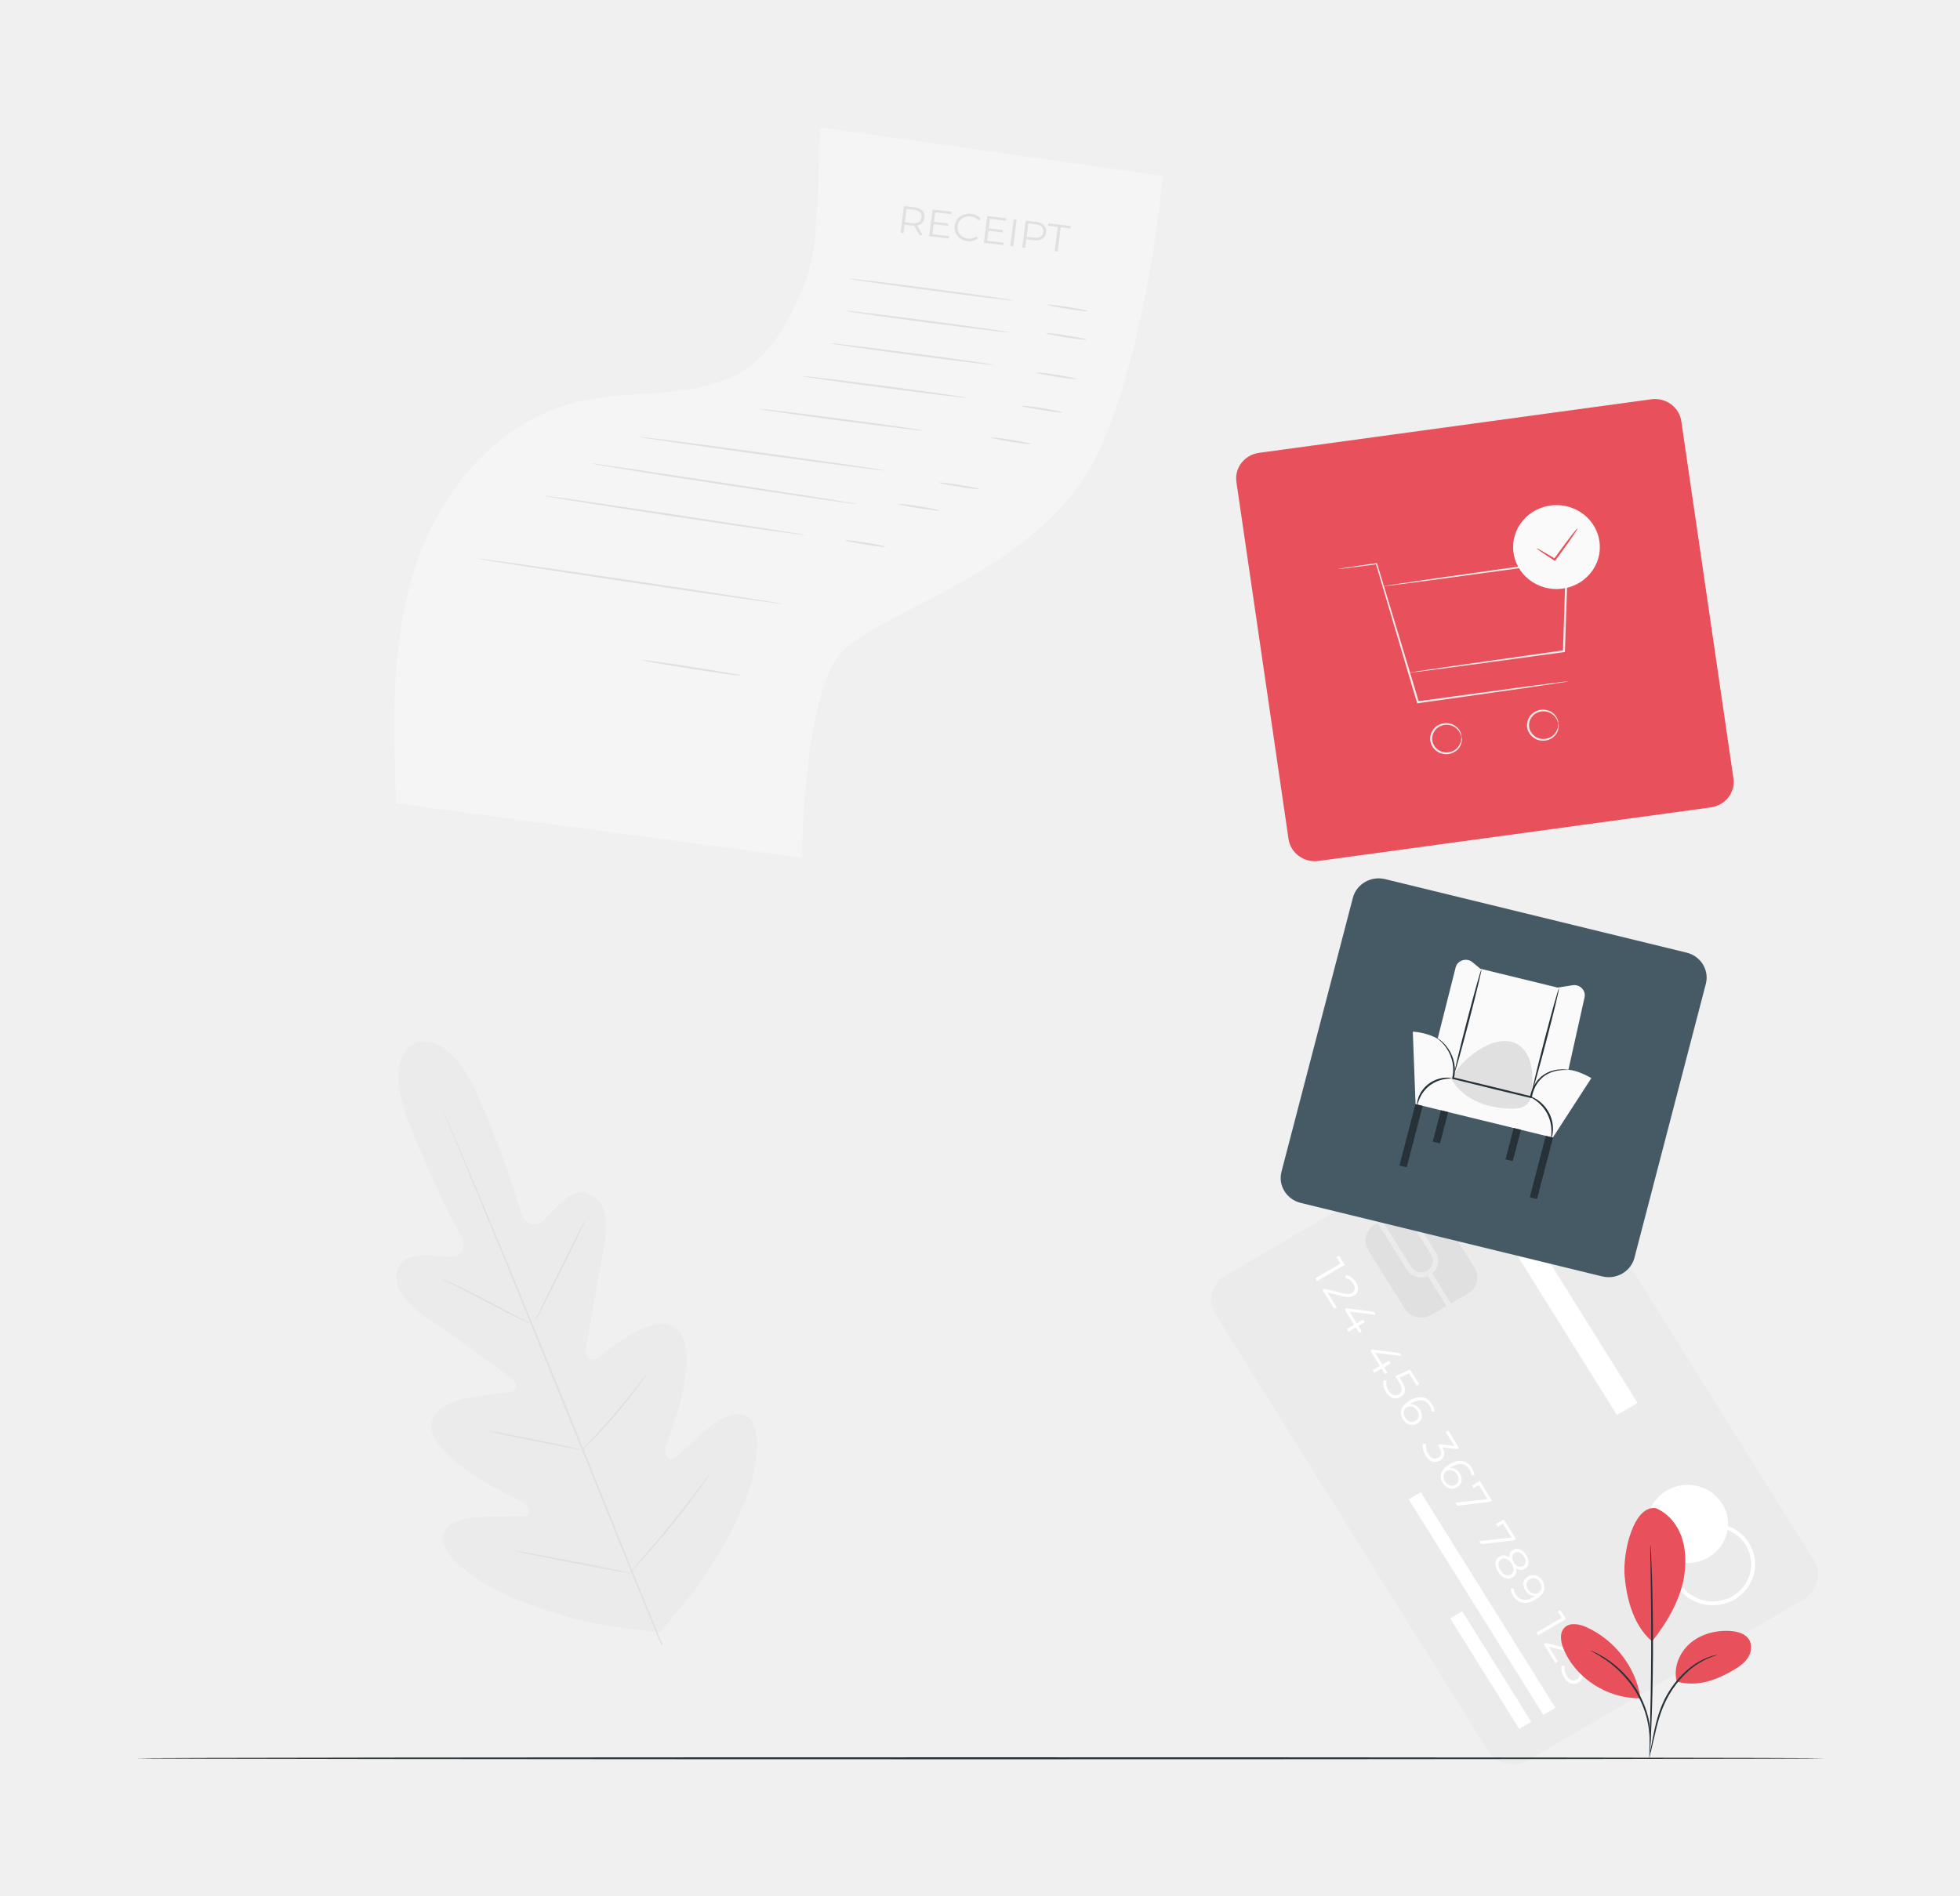
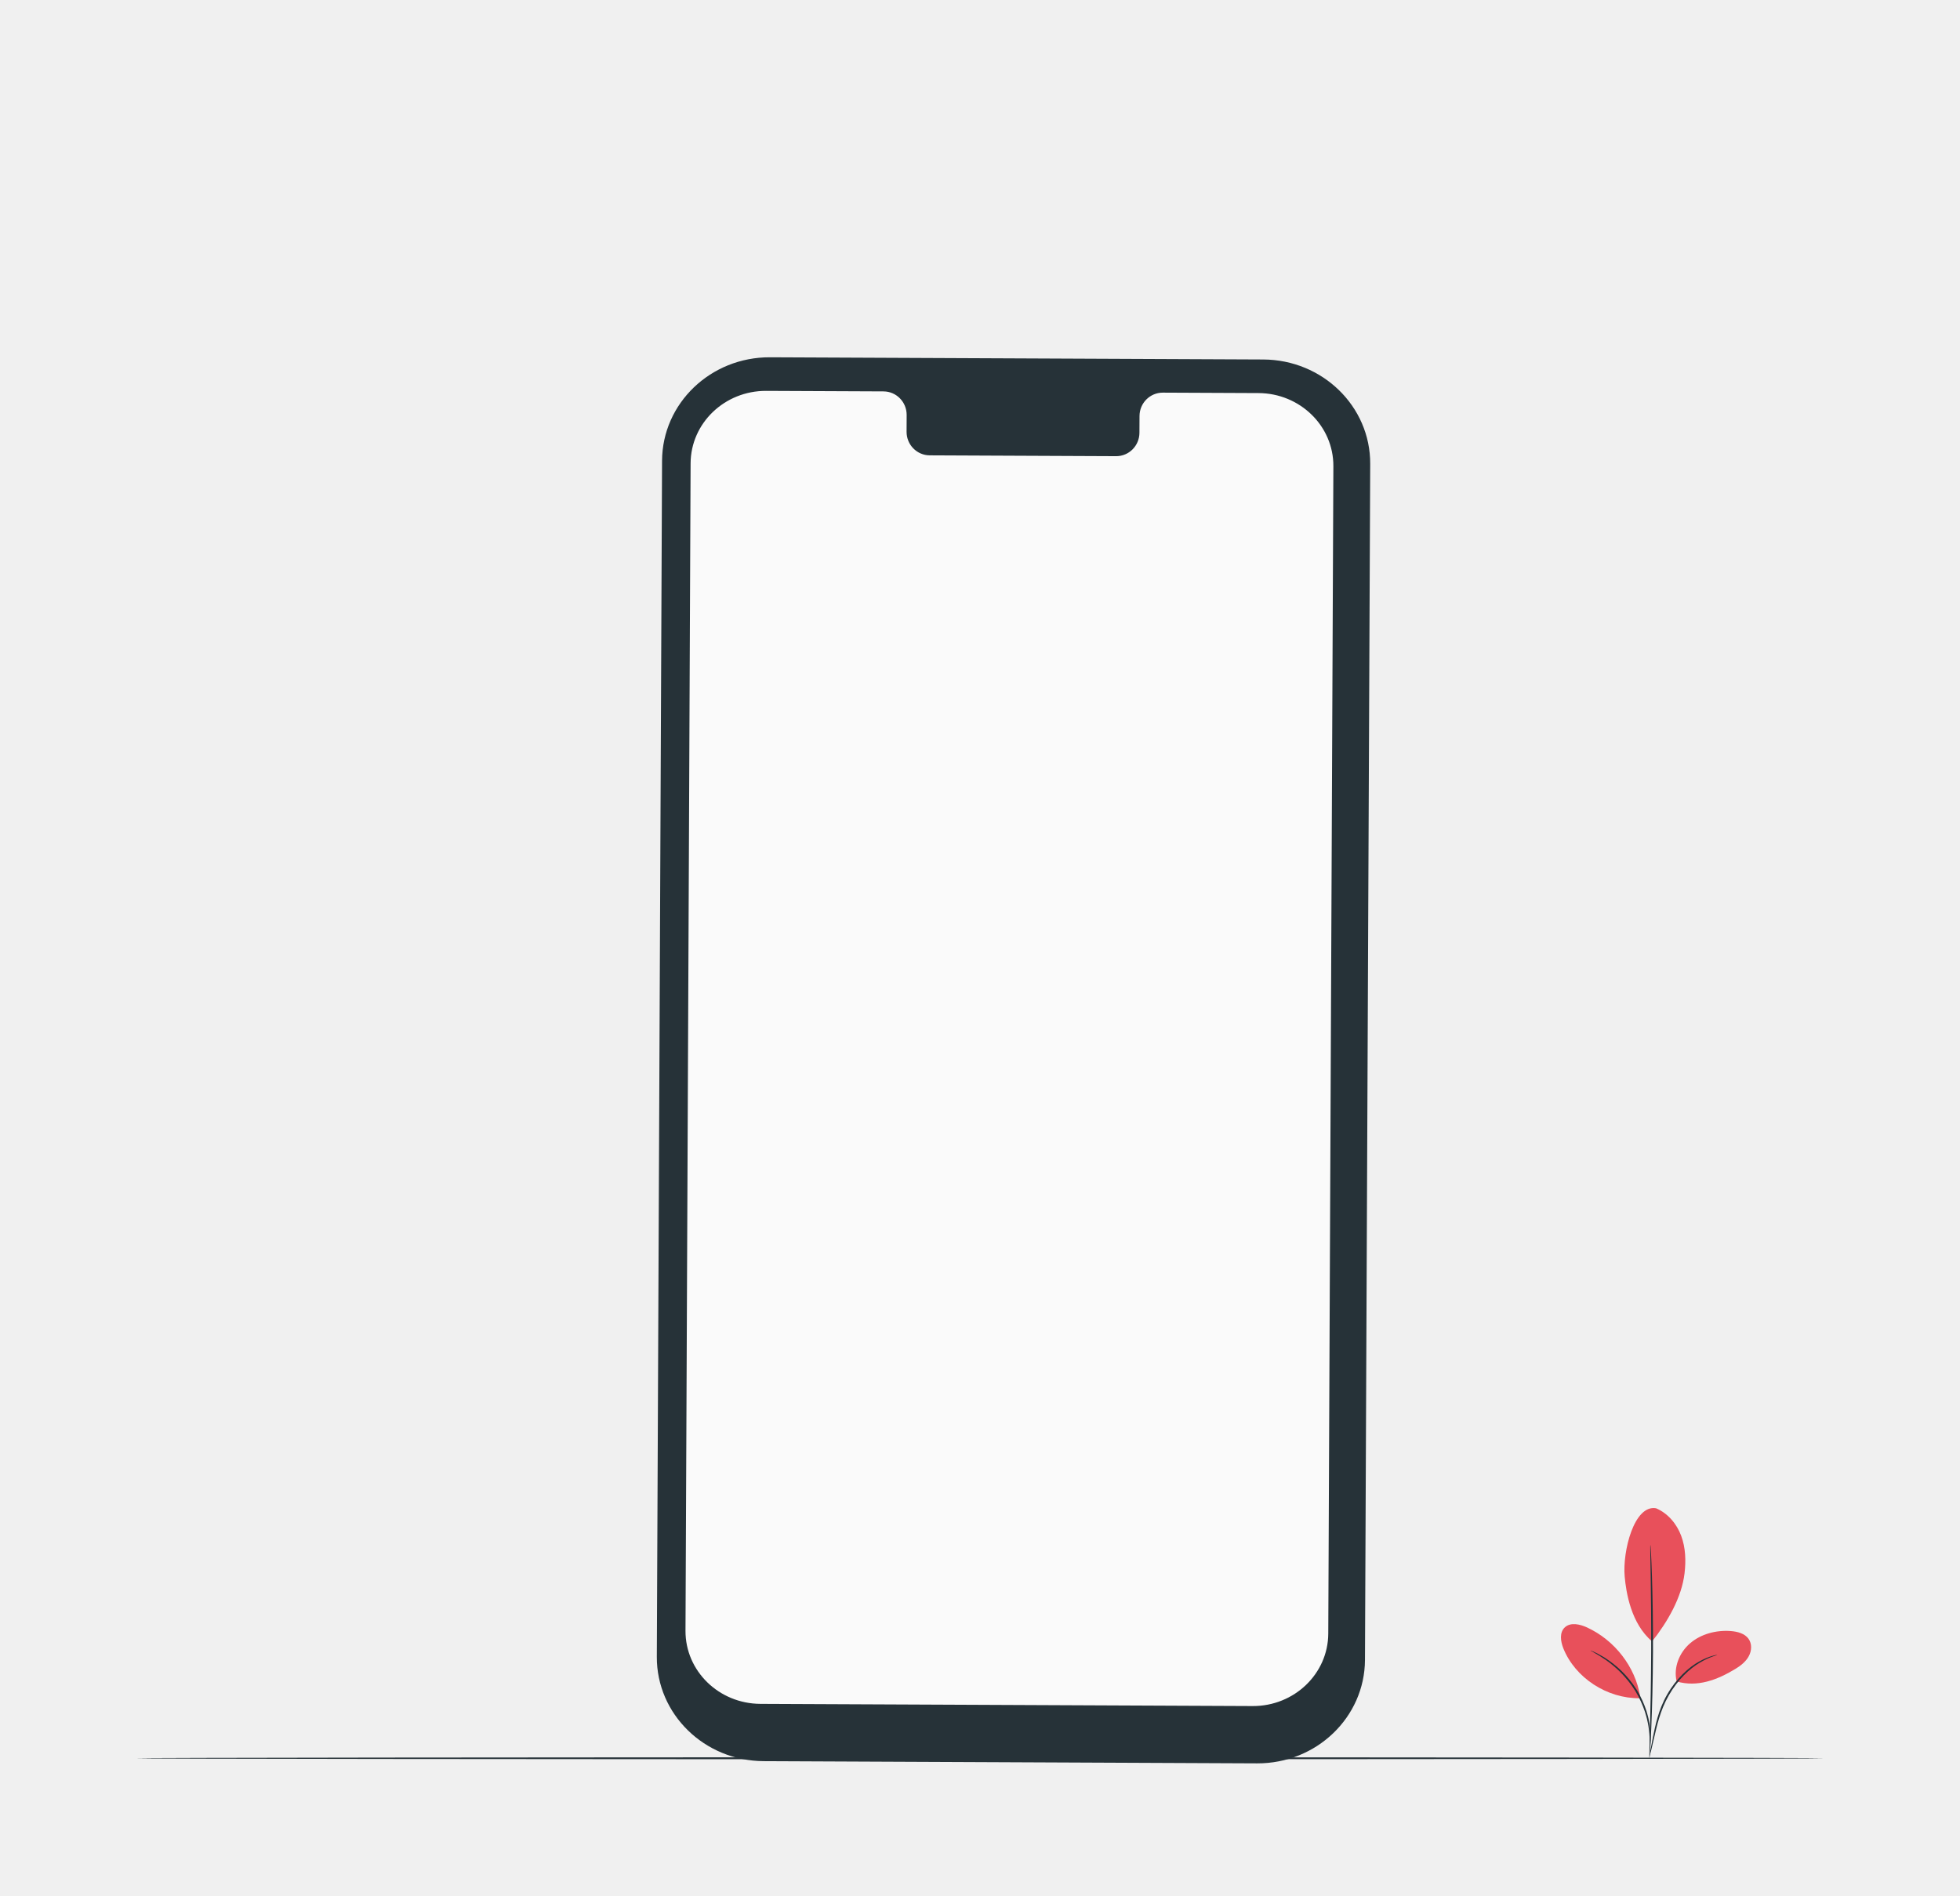
<svg xmlns="http://www.w3.org/2000/svg" width="430" height="416" viewBox="0 0 430 416" fill="none">
-   <path d="M91.264 228.904C91.264 228.904 83.454 230.903 90.022 247.213C96.591 263.522 101.46 271.754 101.46 271.754C101.46 271.754 102.537 275.496 99.345 275.751C96.154 276.006 89.364 274.27 87.582 277.843C85.734 281.55 88.245 285.46 93.772 289.214C99.298 292.968 111.093 301.622 112.157 302.408C113.201 303.18 114.143 304.965 111.998 305.476C109.852 305.987 94.169 306.043 94.642 313.242C95.116 320.439 112.287 328.45 114.147 329.36C116.006 330.27 116.387 331.109 116.122 332.122C115.857 333.133 110.585 332.672 106.125 332.865C101.665 333.058 96.528 334.038 97.161 338.169C97.794 342.3 107.472 351.791 132.855 356.715L144.771 358.252L152.293 349.113C167.158 328.608 167.397 315.278 164.91 311.865C162.423 308.452 158.005 311.17 154.639 314.007C151.272 316.843 147.784 320.697 146.871 320.141C145.957 319.585 145.635 318.724 146.332 316.824C147.03 314.923 153.749 297.664 148.96 292.137C144.169 286.61 132.774 297.036 130.858 298.098C128.941 299.16 128.35 297.239 128.555 295.984C128.764 294.705 131.133 280.567 132.457 274.162C133.782 267.756 132.811 263.249 128.83 261.799C124.992 260.401 121.314 266.189 118.822 268.135C116.33 270.081 114.441 266.652 114.441 266.652C114.441 266.652 112.097 257.443 105.223 241.251C98.349 225.06 91.11 228.954 91.11 228.954" fill="#EBEBEB" />
-   <path d="M145.108 361.033C140.108 349.123 131.589 327.81 124.176 309.548C116.766 291.293 110.042 274.771 105.105 262.837C102.634 256.884 100.633 252.061 99.243 248.711C98.557 247.054 98.022 245.761 97.652 244.869C97.478 244.439 97.343 244.105 97.247 243.866C97.158 243.64 97.121 243.52 97.121 243.52C97.121 243.52 97.181 243.631 97.282 243.852C97.387 244.088 97.533 244.417 97.722 244.841C98.106 245.728 98.663 247.012 99.378 248.658C100.813 251.974 102.853 256.786 105.351 262.743C110.351 274.653 117.115 291.161 124.525 309.417C131.937 327.678 140.416 349.005 145.354 360.939" fill="#E0E0E0" />
-   <path d="M96.98 280.642C96.991 280.619 97.279 280.729 97.79 280.948C98.302 281.164 99.033 281.498 99.933 281.918C101.73 282.761 104.181 283.989 106.861 285.389C109.499 286.78 111.883 288.037 113.707 289C114.532 289.428 115.229 289.79 115.789 290.081C116.281 290.334 116.549 290.484 116.538 290.507C116.527 290.53 116.238 290.423 115.725 290.207C115.213 289.989 114.481 289.655 113.586 289.226C111.797 288.365 109.363 287.108 106.684 285.707C104.038 284.335 101.644 283.094 99.813 282.145C98.985 281.721 98.288 281.362 97.726 281.073C97.235 280.817 96.968 280.665 96.98 280.642Z" fill="#E0E0E0" />
-   <path d="M117.433 289.847C117.34 289.804 119.732 284.802 122.774 278.678C125.817 272.551 128.358 267.622 128.451 267.665C128.544 267.708 126.153 272.708 123.11 278.834C120.068 284.96 117.526 289.89 117.433 289.847Z" fill="#E0E0E0" />
-   <path d="M127.506 318.382C127.488 318.364 127.688 318.128 128.066 317.715C128.498 317.249 129.037 316.668 129.678 315.977C131.036 314.509 132.902 312.474 134.876 310.155C136.857 307.84 138.573 305.685 139.803 304.115C140.383 303.376 140.871 302.755 141.263 302.256C141.61 301.819 141.812 301.584 141.833 301.598C141.854 301.612 141.693 301.875 141.381 302.338C141.07 302.8 140.607 303.462 140.017 304.266C138.839 305.878 137.15 308.064 135.164 310.386C133.185 312.711 131.282 314.725 129.871 316.151C129.163 316.862 128.584 317.43 128.171 317.812C127.761 318.196 127.525 318.399 127.506 318.382Z" fill="#E0E0E0" />
-   <path d="M107.113 313.996C107.118 313.971 107.408 314.006 107.928 314.089C108.525 314.194 109.259 314.323 110.123 314.474C111.973 314.814 114.523 315.309 117.336 315.878C120.149 316.447 122.691 316.981 124.527 317.385C125.382 317.582 126.107 317.747 126.698 317.883C127.208 318.008 127.488 318.089 127.483 318.113C127.478 318.137 127.188 318.103 126.668 318.02C126.071 317.915 125.338 317.787 124.473 317.635C122.623 317.295 120.072 316.799 117.259 316.23C114.447 315.662 111.905 315.127 110.069 314.723C109.214 314.527 108.488 314.361 107.898 314.225C107.387 314.101 107.108 314.02 107.113 313.996Z" fill="#E0E0E0" />
-   <path d="M112.698 340.28C112.703 340.256 113.074 340.303 113.74 340.409C114.474 340.535 115.42 340.698 116.555 340.893C118.929 341.316 122.203 341.926 125.814 342.621C129.427 343.317 132.692 343.966 135.053 344.454C136.178 344.695 137.117 344.895 137.844 345.05C138.502 345.199 138.862 345.292 138.858 345.317C138.853 345.341 138.482 345.295 137.816 345.188C137.082 345.063 136.137 344.899 135.001 344.705C132.627 344.281 129.353 343.671 125.741 342.976C122.129 342.28 118.863 341.631 116.503 341.144C115.378 340.903 114.439 340.703 113.712 340.548C113.054 340.398 112.693 340.304 112.698 340.28Z" fill="#E0E0E0" />
-   <path d="M138.266 345.025C138.247 345.008 138.493 344.702 138.954 344.163C139.459 343.576 140.119 342.811 140.914 341.889C142.567 339.968 144.84 337.306 147.264 334.299C149.692 331.294 151.817 328.519 153.34 326.5C154.072 325.53 154.679 324.726 155.146 324.108C155.575 323.545 155.822 323.241 155.843 323.255C155.865 323.269 155.657 323.601 155.265 324.188C154.873 324.777 154.292 325.619 153.555 326.647C152.085 328.706 149.991 331.511 147.558 334.52C145.131 337.533 142.822 340.174 141.115 342.055C140.259 342.993 139.559 343.745 139.063 344.255C138.568 344.767 138.286 345.042 138.266 345.025Z" fill="#E0E0E0" />
-   <path d="M326.407 384.123L266.696 288.512C264.844 285.546 265.828 281.689 268.894 279.897L329.276 244.603C332.342 242.811 336.33 243.763 338.182 246.729L397.892 342.34C399.744 345.306 398.76 349.164 395.695 350.955L335.312 386.249C332.246 388.041 328.259 387.09 326.407 384.123Z" fill="#EBEBEB" />
-   <path d="M374.832 341.762C370.641 344.212 365.192 342.91 362.659 338.857C360.128 334.802 361.473 329.53 365.663 327.081C369.854 324.632 375.303 325.933 377.835 329.986C380.367 334.041 379.023 339.313 374.832 341.762Z" fill="white" />
-   <path d="M375.789 352.263C375.042 352.263 374.29 352.175 373.546 351.998C371.135 351.422 369.101 349.973 367.817 347.918C365.167 343.672 366.579 338.134 370.966 335.571C375.355 333.008 381.079 334.373 383.728 338.616C386.377 342.862 384.964 348.401 380.579 350.964C379.109 351.823 377.463 352.263 375.789 352.263ZM375.756 335.104C374.238 335.104 372.743 335.503 371.41 336.282C369.481 337.409 368.121 339.195 367.582 341.312C367.042 343.428 367.387 345.621 368.551 347.487C370.958 351.338 376.15 352.58 380.133 350.252C384.113 347.925 385.395 342.899 382.991 339.046C381.826 337.181 379.98 335.866 377.792 335.344C377.117 335.183 376.435 335.104 375.756 335.104Z" fill="white" />
-   <path d="M295.014 277.57L288.912 281.136L288.533 280.53L294.076 277.29L293.207 275.897L293.764 275.571L295.014 277.57Z" fill="white" />
-   <path d="M293.262 286.882L292.704 287.208L290.118 283.068L290.564 282.809L294.579 283.811C295.675 284.078 296.164 283.966 296.583 283.722C297.288 283.309 297.424 282.574 296.86 281.671C296.428 280.98 295.878 280.576 295.174 280.458L295.29 279.805C296.132 279.933 296.904 280.484 297.467 281.386C298.214 282.584 298.061 283.709 297.041 284.305C296.457 284.646 295.825 284.776 294.528 284.452L291.235 283.637L293.262 286.882Z" fill="white" />
-   <path d="M298.188 292.485L297.451 291.304L295.848 292.241L295.468 291.633L297.072 290.697L294.992 287.366L295.445 287.102L301.443 287.865L301.864 288.54L296.04 287.825L297.64 290.388L299.053 289.563L299.422 290.153L298.01 290.978L298.747 292.159L298.188 292.485Z" fill="white" />
-   <path d="M303.838 301.533L303.101 300.352L301.498 301.289L301.119 300.681L302.723 299.744L300.642 296.414L301.095 296.149L307.093 296.913L307.514 297.588L301.691 296.873L303.291 299.437L304.703 298.612L305.072 299.201L303.66 300.026L304.397 301.207L303.838 301.533Z" fill="white" />
-   <path d="M307.254 306.582C306.216 307.188 304.969 306.962 304.068 305.52C303.537 304.67 303.336 303.681 303.531 302.946L304.212 302.95C304.039 303.569 304.164 304.417 304.639 305.176C305.266 306.179 306.102 306.415 306.843 305.983C307.627 305.524 307.822 304.766 306.884 303.265L306.099 302.008L309.347 300.523L311.365 303.753L310.807 304.079L309.122 301.382L307.052 302.315L307.527 303.075C308.636 304.852 308.334 305.95 307.254 306.582Z" fill="white" />
-   <path d="M310.924 312.401C309.782 313.068 308.507 312.627 307.791 311.482C306.812 309.913 307.404 308.404 309.33 307.277C311.404 306.065 313.17 306.53 314.17 308.132C314.502 308.664 314.717 309.218 314.714 309.725L314.055 309.778C314.074 309.351 313.9 308.901 313.627 308.463C312.831 307.189 311.475 306.866 309.819 307.833C309.68 307.916 309.511 308.025 309.338 308.149C310.193 308.052 311 308.524 311.51 309.342C312.243 310.513 312.04 311.749 310.924 312.401ZM310.532 311.813C311.335 311.344 311.49 310.471 310.921 309.56C310.359 308.658 309.399 308.378 308.641 308.821C307.97 309.213 307.67 310.124 308.307 311.145C308.84 311.996 309.721 312.286 310.532 311.813Z" fill="white" />
-   <path d="M315.899 320.52C314.879 321.117 313.647 320.858 312.758 319.433C312.226 318.582 312.02 317.585 312.214 316.85L312.896 316.855C312.724 317.474 312.853 318.33 313.333 319.097C313.944 320.075 314.751 320.34 315.509 319.896C316.242 319.468 316.41 318.691 315.726 317.595L315.462 317.172L315.924 316.903L319.063 317.301L317.178 314.281L317.736 313.955L320.106 317.75L319.661 318.01L316.448 317.609C317.168 318.915 316.876 319.95 315.899 320.52Z" fill="white" />
-   <path d="M319.665 326.398C318.524 327.066 317.249 326.625 316.532 325.479C315.553 323.911 316.145 322.402 318.072 321.275C320.146 320.063 321.912 320.529 322.912 322.129C323.244 322.661 323.459 323.215 323.455 323.723L322.797 323.775C322.816 323.348 322.641 322.897 322.368 322.46C321.573 321.187 320.217 320.863 318.56 321.831C318.421 321.913 318.252 322.022 318.079 322.146C318.934 322.049 319.742 322.521 320.252 323.339C320.985 324.511 320.782 325.746 319.665 326.398ZM319.274 325.809C320.076 325.341 320.232 324.468 319.664 323.557C319.1 322.655 318.141 322.376 317.382 322.818C316.711 323.211 316.412 324.122 317.048 325.143C317.581 325.995 318.463 326.284 319.274 325.809Z" fill="white" />
-   <path d="M327.337 329.328L326.891 329.588L319.692 330.425L319.281 329.766L326.342 328.954L324.445 325.919L323.304 326.587L322.93 325.988L324.629 324.995L327.337 329.328Z" fill="white" />
-   <path d="M332.608 337.768L332.163 338.028L324.964 338.864L324.553 338.206L331.613 337.394L329.716 334.359L328.575 335.027L328.201 334.428L329.9 333.435L332.608 337.768Z" fill="white" />
-   <path d="M331.834 346.151C330.753 346.782 329.53 346.29 328.65 344.881C327.766 343.465 327.899 342.212 328.98 341.581C329.713 341.152 330.479 341.256 331.19 341.843C331.06 341.102 331.317 340.503 331.953 340.131C332.946 339.551 334.077 340.006 334.857 341.254C335.636 342.502 335.539 343.699 334.545 344.279C333.909 344.651 333.236 344.584 332.613 344.12C332.823 345.009 332.558 345.727 331.834 346.151ZM331.454 345.521C332.203 345.084 332.284 344.184 331.632 343.139C330.978 342.093 330.123 341.753 329.373 342.191C328.615 342.634 328.529 343.524 329.182 344.569C329.835 345.617 330.696 345.965 331.454 345.521ZM332.128 342.849C332.701 343.767 333.47 344.067 334.133 343.679C334.822 343.277 334.877 342.45 334.324 341.565C333.767 340.672 332.995 340.351 332.315 340.749C331.644 341.141 331.554 341.929 332.128 342.849Z" fill="white" />
-   <path d="M336.819 351.065C334.745 352.278 332.978 351.812 331.979 350.211C331.646 349.68 331.431 349.126 331.435 348.618L332.093 348.566C332.074 348.992 332.249 349.443 332.523 349.882C333.317 351.154 334.673 351.478 336.33 350.51C336.469 350.428 336.638 350.319 336.811 350.195C335.956 350.292 335.149 349.819 334.639 349.001C333.906 347.829 334.111 346.593 335.226 345.941C336.368 345.273 337.643 345.715 338.359 346.862C339.338 348.43 338.745 349.938 336.819 351.065ZM337.509 349.521C338.18 349.129 338.48 348.218 337.842 347.197C337.311 346.347 336.429 346.056 335.618 346.53C334.815 346.998 334.659 347.872 335.228 348.783C335.791 349.685 336.75 349.964 337.509 349.521Z" fill="white" />
-   <path d="M343.555 355.299L337.455 358.865L337.076 358.257L342.619 355.017L341.749 353.626L342.307 353.3L343.555 355.299Z" fill="white" />
-   <path d="M341.804 364.611L341.247 364.937L338.661 360.797L339.107 360.538L343.122 361.539C344.218 361.807 344.707 361.695 345.126 361.451C345.831 361.038 345.967 360.302 345.404 359.4C344.971 358.708 344.421 358.305 343.717 358.187L343.832 357.533C344.674 357.662 345.447 358.212 346.01 359.114C346.757 360.312 346.603 361.437 345.584 362.034C345 362.375 344.367 362.503 343.069 362.18L339.777 361.365L341.804 364.611Z" fill="white" />
-   <path d="M346.305 369.207C345.285 369.804 344.053 369.545 343.164 368.12C342.632 367.268 342.426 366.271 342.621 365.537L343.302 365.541C343.129 366.16 343.26 367.015 343.739 367.783C344.35 368.761 345.158 369.025 345.915 368.582C346.648 368.154 346.816 367.378 346.131 366.28L345.868 365.858L346.33 365.588L349.469 365.987L347.584 362.969L348.142 362.643L350.511 366.437L350.066 366.697L346.853 366.296C347.575 367.602 347.281 368.637 346.305 369.207Z" fill="white" />
-   <path d="M311.696 327.475L309.046 329.024L338.583 376.312L341.233 374.763L311.696 327.475Z" fill="white" />
-   <path d="M320.794 353.596L318.144 355.146L333.293 379.399L335.943 377.85L320.794 353.596Z" fill="white" />
-   <path d="M308.17 287.143L300.192 274.369C298.973 272.417 299.621 269.879 301.639 268.699L309.654 264.015C311.672 262.836 314.296 263.462 315.515 265.414L323.492 278.187C324.71 280.139 324.063 282.678 322.046 283.857L314.032 288.542C312.014 289.722 309.389 289.096 308.17 287.143Z" fill="#E0E0E0" />
-   <path d="M302.227 268.355L303.211 267.781L309.591 277.997C310.327 279.176 311.918 279.556 313.137 278.844C314.356 278.131 314.752 276.571 314.011 275.414L307.631 265.197L308.614 264.623L314.994 274.839C316.057 276.542 315.491 278.765 313.731 279.795C311.97 280.824 309.672 280.275 308.608 278.572L302.227 268.355Z" fill="#EBEBEB" />
-   <path d="M313.949 279.028L312.965 279.602L317.338 286.618L318.322 286.045L313.949 279.028Z" fill="#EBEBEB" />
-   <path d="M359.262 307.877L327.395 256.848L322.868 259.494L354.735 310.523L359.262 307.877Z" fill="white" />
-   <path d="M179.995 27.966C179.344 36.952 180.001 53.685 176.616 62.077C173.23 70.469 168.721 79.115 160.257 82.869C149.833 87.49 137.584 85.532 126.465 88.24C109.037 92.484 96.436 107.951 91.057 124.541C85.677 141.13 86.273 158.903 86.922 176.279L175.87 188.219C175.87 188.219 176.338 153.253 184.095 143.71C191.852 134.168 228.704 125.577 240.876 99.442C251.83 75.923 255.134 38.623 255.134 38.623L179.995 27.966Z" fill="#F5F5F5" />
-   <path d="M201.719 51.593L200.573 49.539C200.414 49.537 200.257 49.526 200.084 49.505L198.452 49.311L198.214 51.173L197.572 51.097L198.323 45.222L200.597 45.494C202.14 45.679 202.98 46.546 202.82 47.804C202.702 48.727 202.116 49.313 201.197 49.484L202.422 51.676L201.719 51.593ZM202.177 47.729C202.298 46.789 201.724 46.176 200.51 46.03L198.896 45.838L198.52 48.782L200.134 48.975C201.348 49.12 202.059 48.652 202.177 47.729Z" fill="#E0E0E0" />
-   <path d="M208.205 51.822L208.136 52.36L203.842 51.847L204.593 45.973L208.757 46.47L208.688 47.008L205.167 46.587L204.9 48.676L208.039 49.051L207.971 49.58L204.832 49.205L204.554 51.386L208.205 51.822Z" fill="#E0E0E0" />
-   <path d="M209.449 49.535C209.669 47.815 211.184 46.71 213.013 46.928C213.898 47.034 214.66 47.415 215.125 48.05L214.667 48.395C214.235 47.849 213.655 47.567 212.961 47.484C211.495 47.309 210.26 48.218 210.082 49.612C209.904 51.004 210.873 52.176 212.339 52.351C213.034 52.435 213.667 52.297 214.225 51.861L214.582 52.305C213.971 52.811 213.136 53.01 212.243 52.903C210.42 52.684 209.228 51.255 209.449 49.535Z" fill="#E0E0E0" />
-   <path d="M220.209 53.258L220.141 53.795L215.847 53.282L216.598 47.408L220.761 47.906L220.692 48.444L217.171 48.023L216.903 50.112L220.042 50.487L219.975 51.016L216.836 50.641L216.557 52.822L220.209 53.258Z" fill="#E0E0E0" />
-   <path d="M222.4 48.102L223.042 48.178L222.292 54.052L221.65 53.975L222.4 48.102Z" fill="#E0E0E0" />
-   <path d="M229.516 50.996C229.355 52.247 228.323 52.89 226.779 52.705L225.148 52.511L224.911 54.365L224.269 54.288L225.019 48.415L227.293 48.687C228.836 48.871 229.676 49.738 229.516 50.996ZM228.874 50.92C228.995 49.98 228.421 49.366 227.206 49.221L225.593 49.029L225.218 51.965L226.831 52.158C228.045 52.304 228.756 51.843 228.874 50.92Z" fill="#E0E0E0" />
-   <path d="M232.072 49.803L229.938 49.548L230.007 49.01L234.917 49.598L234.848 50.135L232.713 49.88L232.032 55.217L231.391 55.14L232.072 49.803Z" fill="#E0E0E0" />
-   <path d="M222.46 65.938C222.444 66.057 214.34 65.086 204.364 63.771C194.384 62.455 186.309 61.292 186.327 61.174C186.343 61.056 194.445 62.026 204.425 63.342C214.401 64.657 222.478 65.819 222.46 65.938Z" fill="#E0E0E0" />
-   <path d="M221.488 72.945C221.471 73.064 213.368 72.093 203.392 70.777C193.411 69.461 185.337 68.299 185.354 68.181C185.37 68.062 193.472 69.033 203.452 70.348C213.429 71.663 221.504 72.826 221.488 72.945Z" fill="#E0E0E0" />
-   <path d="M218.175 80.088C218.159 80.207 210.055 79.236 200.079 77.921C190.099 76.605 182.025 75.442 182.041 75.324C182.058 75.206 190.16 76.176 200.139 77.492C210.115 78.807 218.191 79.97 218.175 80.088Z" fill="#E0E0E0" />
-   <path d="M212.142 87.296C212.126 87.415 204.022 86.444 194.046 85.128C184.066 83.812 175.991 82.65 176.008 82.532C176.025 82.414 184.127 83.384 194.106 84.699C204.083 86.014 212.159 87.178 212.142 87.296Z" fill="#E0E0E0" />
-   <path d="M202.541 94.488C202.525 94.607 194.421 93.636 184.445 92.32C174.465 91.005 166.391 89.842 166.407 89.724C166.424 89.606 174.526 90.576 184.505 91.891C194.481 93.206 202.557 94.369 202.541 94.488Z" fill="#E0E0E0" />
-   <path d="M238.662 68.274C238.642 68.392 236.65 68.177 234.214 67.793C231.777 67.41 229.818 67.003 229.838 66.885C229.857 66.767 231.849 66.982 234.286 67.366C236.722 67.749 238.682 68.156 238.662 68.274Z" fill="#E0E0E0" />
-   <path d="M238.346 74.519C238.327 74.638 236.335 74.422 233.898 74.039C231.461 73.655 229.502 73.247 229.522 73.13C229.542 73.012 231.533 73.227 233.971 73.611C236.406 73.995 238.366 74.402 238.346 74.519Z" fill="#E0E0E0" />
-   <path d="M236.157 83.164C236.136 83.282 234.142 83.056 231.702 82.664C229.268 82.275 227.284 81.862 227.332 81.774C227.319 81.626 229.342 81.848 231.776 82.237C234.216 82.628 236.177 83.046 236.157 83.164Z" fill="#E0E0E0" />
-   <path d="M232.992 90.478C232.971 90.596 230.977 90.369 228.537 89.978C226.103 89.588 224.119 89.175 224.168 89.087C224.154 88.939 226.177 89.161 228.611 89.55C231.052 89.942 233.013 90.359 232.992 90.478Z" fill="#E0E0E0" />
-   <path d="M226.188 97.429C226.167 97.547 224.173 97.32 221.733 96.929C219.299 96.539 217.315 96.127 217.363 96.038C217.35 95.89 219.374 96.112 221.807 96.502C224.247 96.893 226.208 97.311 226.188 97.429Z" fill="#E0E0E0" />
-   <path d="M194.329 103.277C194.312 103.396 182.149 101.828 167.165 99.777C152.177 97.725 140.044 95.966 140.061 95.847C140.078 95.729 152.239 97.296 167.228 99.347C182.212 101.399 194.346 103.159 194.329 103.277Z" fill="#E0E0E0" />
-   <path d="M188.048 110.628C188.046 110.643 187.839 110.626 187.447 110.581C187.011 110.525 186.444 110.453 185.737 110.362C184.203 110.146 182.07 109.846 179.458 109.478C174.117 108.682 166.825 107.594 158.769 106.393C150.692 105.161 143.384 104.017 138.1 103.161C135.499 102.727 133.376 102.373 131.847 102.118C131.11 101.986 130.539 101.885 130.152 101.803C129.763 101.721 129.564 101.671 129.568 101.657C129.573 101.643 129.782 101.665 130.17 101.718C130.605 101.778 131.171 101.855 131.876 101.952C133.409 102.174 135.539 102.482 138.15 102.858C143.49 103.66 150.781 104.755 158.839 105.964C166.886 107.215 174.171 108.346 179.507 109.175C182.11 109.599 184.235 109.945 185.764 110.195C186.466 110.318 187.029 110.418 187.462 110.494C187.848 110.568 188.051 110.614 188.048 110.628Z" fill="#E0E0E0" />
-   <path d="M176.696 117.359C176.773 117.433 175.901 117.342 174.461 117.168C173.002 116.989 170.895 116.705 168.293 116.34C163.09 115.61 155.91 114.555 147.986 113.356C140.059 112.157 132.888 111.04 127.701 110.21C125.149 109.791 123.065 109.449 121.564 109.203C120.876 109.081 120.323 108.983 119.899 108.908C119.518 108.835 119.321 108.79 119.322 108.775C119.325 108.76 119.528 108.777 119.912 108.821C120.342 108.876 120.898 108.948 121.591 109.037C123.098 109.25 125.189 109.545 127.751 109.907C132.993 110.687 140.148 111.751 148.056 112.928C155.954 114.138 163.104 115.234 168.342 116.037C173.071 116.786 175.597 117.185 176.696 117.359Z" fill="#E0E0E0" />
-   <path d="M214.821 107.318C214.8 107.436 212.806 107.21 210.366 106.819C207.932 106.429 205.948 106.017 205.996 105.929C205.982 105.78 208.006 106.003 210.439 106.392C212.881 106.782 214.842 107.2 214.821 107.318Z" fill="#E0E0E0" />
-   <path d="M206.058 112.034C206.037 112.152 204.043 111.926 201.603 111.535C199.169 111.146 197.185 110.733 197.233 110.645C197.219 110.497 199.244 110.719 201.677 111.108C204.117 111.498 206.078 111.916 206.058 112.034Z" fill="#E0E0E0" />
-   <path d="M194.26 119.985C194.24 120.103 192.245 119.877 189.805 119.485C187.372 119.095 185.388 118.683 185.435 118.595C185.421 118.446 187.446 118.669 189.879 119.058C192.319 119.449 194.281 119.867 194.26 119.985Z" fill="#E0E0E0" />
-   <path d="M171.704 132.532C171.685 132.651 156.651 130.512 138.131 127.754C119.603 124.996 104.603 122.666 104.621 122.548C104.64 122.429 119.671 124.569 138.198 127.327C156.719 130.082 171.722 132.413 171.704 132.532Z" fill="#E0E0E0" />
-   <path d="M162.7 148.276C162.68 148.394 157.752 147.721 151.694 146.772C145.635 145.824 140.74 144.959 140.76 144.841C140.779 144.723 145.706 145.396 151.766 146.345C157.824 147.293 162.72 148.157 162.7 148.276Z" fill="#E0E0E0" />
-   <path d="M400.257 385.843C400.257 385.962 317.308 386.059 215.01 386.059C112.676 386.059 29.744 385.962 29.744 385.843C29.744 385.724 112.676 385.626 215.01 385.626C317.307 385.625 400.257 385.723 400.257 385.843Z" fill="#263238" />
-   <path d="M375.33 177.178L289.29 188.93C286.097 189.366 283.143 187.216 282.691 184.126L271.253 105.758C270.803 102.669 273.026 99.811 276.219 99.374L362.259 87.621C365.452 87.185 368.406 89.336 368.857 92.425L380.295 170.794C380.746 173.884 378.523 176.742 375.33 177.178Z" fill="#E8505B" />
-   <path d="M344.092 149.518C344.094 149.532 343.87 149.577 343.442 149.65C342.974 149.725 342.348 149.824 341.558 149.95C339.875 150.201 337.504 150.552 334.574 150.988C328.608 151.835 320.373 153.004 311.107 154.321L310.915 154.348L310.861 154.168C310.508 152.99 310.135 151.743 309.757 150.48C306.562 139.678 303.712 130.038 301.849 123.738L302.005 123.835C299.356 124.176 297.24 124.449 295.743 124.642C295.044 124.724 294.49 124.79 294.074 124.838C293.695 124.878 293.497 124.893 293.496 124.879C293.494 124.866 293.687 124.827 294.063 124.762C294.477 124.696 295.027 124.607 295.721 124.495C297.214 124.272 299.323 123.958 301.965 123.563L302.086 123.545L302.121 123.661C304.022 129.95 306.93 139.574 310.187 150.359C310.565 151.622 310.937 152.87 311.288 154.046L311.043 153.893C320.318 152.632 328.56 151.511 334.531 150.698C337.47 150.318 339.847 150.01 341.535 149.791C342.329 149.697 342.959 149.622 343.43 149.567C343.862 149.522 344.089 149.505 344.092 149.518Z" fill="#EBEBEB" />
-   <path d="M309.136 147.625C309.135 147.619 309.19 147.605 309.298 147.584C309.429 147.561 309.588 147.534 309.783 147.499C310.242 147.426 310.869 147.328 311.667 147.202C313.345 146.954 315.736 146.602 318.724 146.16C324.786 145.298 333.264 144.092 343.078 142.696L342.894 142.895C343.026 138.827 343.17 134.428 343.319 129.875C343.398 127.533 343.475 125.233 343.549 123.039L343.802 123.257C332.396 124.814 322.328 126.189 315.073 127.179C311.483 127.65 308.591 128.03 306.561 128.296C305.586 128.416 304.819 128.51 304.264 128.577C304.021 128.603 303.825 128.624 303.668 128.64C303.534 128.652 303.464 128.655 303.463 128.649C303.462 128.642 303.529 128.626 303.662 128.601C303.818 128.574 304.012 128.54 304.253 128.499C304.805 128.413 305.568 128.294 306.538 128.144C308.564 127.847 311.45 127.423 315.032 126.897C322.281 125.872 332.342 124.447 343.739 122.834L344.001 122.797L343.992 123.054C343.92 125.248 343.844 127.549 343.767 129.89C343.612 134.443 343.462 138.842 343.324 142.91L343.318 143.085L343.14 143.109C333.316 144.443 324.831 145.596 318.763 146.42C315.768 146.811 313.371 147.123 311.688 147.343C310.887 147.44 310.256 147.516 309.794 147.572C309.597 147.592 309.437 147.608 309.304 147.622C309.193 147.63 309.136 147.632 309.136 147.625Z" fill="#EBEBEB" />
-   <path d="M320.617 161.632C320.576 161.638 320.532 161.353 320.316 160.898C320.104 160.451 319.664 159.821 318.858 159.408C318.076 158.988 316.886 158.866 315.841 159.423C314.8 159.946 314.026 161.205 314.234 162.518C314.417 163.836 315.526 164.833 316.677 165.052C317.841 165.302 318.948 164.86 319.576 164.245C320.229 163.628 320.468 162.904 320.542 162.418C320.617 161.922 320.575 161.636 320.617 161.632C320.636 161.627 320.739 161.906 320.715 162.434C320.691 162.951 320.489 163.752 319.802 164.459C319.143 165.163 317.918 165.702 316.593 165.442C315.285 165.22 313.999 164.088 313.791 162.579C313.553 161.075 314.456 159.64 315.647 159.07C316.842 158.459 318.174 158.643 319.012 159.139C319.877 159.631 320.304 160.344 320.477 160.833C320.654 161.335 320.636 161.631 320.617 161.632Z" fill="#EBEBEB" />
-   <path d="M341.865 158.678C341.825 158.685 341.781 158.399 341.565 157.944C341.353 157.498 340.913 156.868 340.107 156.454C339.325 156.035 338.135 155.913 337.09 156.469C336.049 156.992 335.275 158.251 335.483 159.564C335.666 160.881 336.775 161.879 337.926 162.098C339.09 162.348 340.197 161.905 340.825 161.291C341.478 160.674 341.717 159.949 341.791 159.464C341.866 158.968 341.825 158.682 341.865 158.678C341.885 158.673 341.988 158.953 341.964 159.481C341.94 159.998 341.738 160.798 341.051 161.506C340.391 162.211 339.168 162.749 337.842 162.489C336.533 162.267 335.248 161.136 335.039 159.627C334.801 158.122 335.704 156.687 336.895 156.117C338.09 155.507 339.422 155.69 340.26 156.186C341.125 156.678 341.552 157.391 341.725 157.88C341.903 158.381 341.886 158.677 341.865 158.678Z" fill="#EBEBEB" />
-   <path d="M349.411 125.133C352.311 120.891 351.107 115.178 346.722 112.372C342.338 109.567 336.432 110.732 333.533 114.974C330.633 119.216 331.837 124.929 336.222 127.734C340.606 130.54 346.512 129.375 349.411 125.133Z" fill="#FAFAFA" />
-   <path d="M346.095 115.951C346.146 115.986 345.759 116.61 345.092 117.591C344.426 118.572 343.48 119.911 342.412 121.373C342.013 121.915 341.628 122.437 341.266 122.928L341.146 123.091L340.975 122.982C338.684 121.52 337.062 120.412 337.117 120.329C337.171 120.248 338.885 121.218 341.208 122.633L340.917 122.688C341.274 122.193 341.654 121.667 342.047 121.122C343.114 119.659 344.101 118.349 344.833 117.413C345.566 116.478 346.044 115.916 346.095 115.951Z" fill="#E8505B" />
-   <path d="M351.491 280.1L285.378 263.977C282.251 263.214 280.355 260.143 281.143 257.118L296.802 197.021C297.591 193.995 300.764 192.161 303.892 192.924L370.005 209.047C373.132 209.81 375.028 212.88 374.239 215.906L358.58 276.003C357.792 279.028 354.618 280.863 351.491 280.1Z" fill="#455A64" />
-   <path d="M309.953 226.399L310.555 242.292L340.672 249.637L349.123 236.591C349.123 236.591 346.21 234.844 344.086 234.771L347.628 218.881C347.972 217.339 346.6 215.946 344.991 216.204L341.746 216.724L324.76 212.581L323.05 211.159C321.76 210.084 319.752 210.707 319.348 212.307L315.404 227.924C315.404 227.924 312.977 226.545 309.953 226.399Z" fill="#FAFAFA" />
-   <path d="M318.327 236.65C319.491 238.836 321.499 240.544 323.783 241.623C326.067 242.702 328.619 243.18 331.159 243.277C332.546 243.33 334.081 243.214 335.059 242.263C336.068 241.282 336.15 239.749 336.17 238.365C336.195 236.591 336.218 234.789 335.731 233.079C335.244 231.368 334.17 229.731 332.522 228.954C330.286 227.9 327.578 228.642 325.413 229.825C322.571 231.376 320.165 233.664 318.512 236.385" fill="#E0E0E0" />
-   <path d="M312.117 242.687L310.527 242.299L307.016 255.774L308.605 256.162L312.117 242.687Z" fill="#263238" />
-   <path d="M317.71 244.034L316.121 243.646L314.328 250.526L315.918 250.913L317.71 244.034Z" fill="#263238" />
-   <path d="M333.675 247.928L332.086 247.54L330.293 254.42L331.883 254.807L333.675 247.928Z" fill="#263238" />
-   <path d="M340.716 249.645L339.126 249.257L335.616 262.732L337.205 263.12L340.716 249.645Z" fill="#263238" />
-   <path d="M319.132 235.272C319.013 235.243 320.23 230.172 321.852 223.949C323.474 217.723 324.886 212.702 325.005 212.731C325.125 212.76 323.908 217.83 322.286 224.055C320.664 230.278 319.252 235.301 319.132 235.272Z" fill="#263238" />
-   <path d="M336.146 239.421C336.026 239.392 337.243 234.322 338.865 228.098C340.487 221.872 341.899 216.851 342.019 216.88C342.139 216.91 340.922 221.979 339.299 228.205C337.677 234.427 336.265 239.45 336.146 239.421Z" fill="#263238" />
-   <path d="M344.086 234.771C344.084 234.793 343.789 234.804 343.247 234.807C343.106 234.807 342.956 234.807 342.795 234.807C342.627 234.826 342.447 234.847 342.258 234.869C342.062 234.892 341.854 234.916 341.636 234.941C341.418 234.995 341.19 235.052 340.952 235.111C340.004 235.368 338.89 235.893 337.968 236.866C337.042 237.818 336.335 239.222 336.071 240.782L336.034 241.002L335.82 240.95C333.381 240.362 330.645 239.701 327.761 239.006C324.489 238.198 321.409 237.438 318.743 236.78L318.556 236.734L318.6 236.551C318.943 235.111 318.851 233.71 318.516 232.546C318.202 231.37 317.657 230.426 317.138 229.712C316.068 228.285 315.106 227.776 315.156 227.72C315.165 227.706 315.397 227.829 315.802 228.108C316.199 228.397 316.755 228.865 317.324 229.578C317.885 230.291 318.475 231.249 318.828 232.461C319.201 233.66 319.326 235.12 318.983 236.638L318.839 236.409C321.508 237.052 324.593 237.795 327.87 238.585C330.75 239.295 333.481 239.968 335.918 240.568L335.667 240.736C335.968 239.064 336.723 237.637 337.72 236.642C338.712 235.635 339.899 235.115 340.888 234.883C341.136 234.83 341.374 234.78 341.6 234.733C341.824 234.716 342.037 234.701 342.24 234.686C342.434 234.674 342.617 234.663 342.79 234.652C342.953 234.662 343.106 234.672 343.248 234.681C343.797 234.719 344.088 234.749 344.086 234.771Z" fill="#263238" />
-   <path d="M318.438 236.61C318.433 236.681 317.833 236.644 316.902 236.811C315.978 236.971 314.713 237.39 313.598 238.259C312.484 239.13 311.793 240.238 311.436 241.079C311.071 241.924 310.981 242.5 310.909 242.489C310.859 242.487 310.836 241.886 311.139 240.972C311.434 240.067 312.123 238.854 313.317 237.922C314.511 236.991 315.881 236.595 316.858 236.508C317.844 236.414 318.446 236.563 318.438 236.61Z" fill="#263238" />
-   <path d="M340.293 249.873C340.22 249.858 340.37 249.231 340.367 248.215C340.37 247.207 340.163 245.79 339.449 244.415C338.734 243.039 337.683 242.033 336.846 241.433C336.005 240.824 335.397 240.567 335.426 240.501C335.441 240.456 336.104 240.615 337.026 241.181C337.942 241.738 339.094 242.765 339.85 244.221C340.606 245.677 340.77 247.183 340.685 248.225C340.604 249.278 340.34 249.887 340.293 249.873Z" fill="#263238" />
+   <path d="M275.778 386.961L167.563 386.477C154.548 386.42 144.045 376.167 144.1 363.576L145.247 101.113C145.302 88.515 155.906 78.346 168.928 78.404L277.143 78.888C290.158 78.946 300.661 89.198 300.606 101.789L299.459 364.254C299.404 376.852 288.801 387.02 275.778 386.961Z" fill="#263238" />
+   <path d="M276.093 86.258L255.112 86.164C252.299 86.152 250.007 88.449 249.995 91.294L249.978 94.976C249.967 97.821 247.675 100.119 244.862 100.106L203.965 99.923C201.152 99.911 198.881 97.593 198.893 94.748L198.909 91.066C198.921 88.221 196.65 85.904 193.836 85.891L186.457 85.858L168.094 85.776C158.974 85.736 151.547 92.857 151.509 101.681L150.389 357.864C150.35 366.683 157.707 373.862 166.822 373.904L274.821 374.386C283.94 374.426 291.366 367.305 291.406 358.482L292.526 102.298C292.563 93.478 285.208 86.299 276.093 86.258Z" fill="#FAFAFA" />
+   <path d="M400.257 385.843C400.257 385.962 317.308 386.059 215.009 386.059C112.675 386.059 29.744 385.962 29.744 385.843C29.744 385.724 112.675 385.626 215.009 385.626C317.307 385.625 400.257 385.723 400.257 385.843Z" fill="#263238" />
  <path d="M363.309 330.98C365.935 332.082 367.867 334.431 368.837 337.037C369.806 339.644 369.894 342.491 369.571 345.243C368.948 350.568 365.82 355.944 362.452 360.199C357.817 356.286 356.75 349.459 356.435 345.963C355.934 340.436 358.5 330.156 363.309 330.98Z" fill="#E8505B" />
-   <path d="M367.839 368.988C367.097 365.978 368.392 362.676 370.78 360.618C373.168 358.559 376.504 357.688 379.693 357.925C381.168 358.034 382.761 358.45 383.605 359.624C384.394 360.723 384.306 362.255 383.665 363.44C383.024 364.626 381.916 365.512 380.745 366.222C376.73 368.661 372.381 370.307 367.839 368.988Z" fill="#E8505B" />
-   <path d="M361.896 385.316C361.867 385.31 361.932 384.921 362.061 384.222C362.206 383.453 362.395 382.459 362.622 381.266C363.134 378.794 363.792 375.254 365.776 371.818C367.734 368.39 370.476 365.866 372.784 364.613C373.931 363.972 374.933 363.59 375.642 363.39C375.992 363.276 376.277 363.233 376.465 363.188C376.655 363.15 376.756 363.135 376.759 363.149C376.792 363.235 375.154 363.521 372.931 364.848C370.703 366.138 368.054 368.637 366.128 372.007C364.182 375.372 363.482 378.863 362.9 381.32C362.62 382.559 362.392 383.563 362.215 384.253C362.037 384.944 361.922 385.321 361.896 385.316Z" fill="#263238" />
-   <path d="M362.07 338.975C362.083 338.975 362.102 339.139 362.126 339.453C362.148 339.807 362.176 340.262 362.211 340.825C362.277 342.018 362.349 343.744 362.42 345.877C362.562 350.144 362.674 356.042 362.647 362.556C362.616 369.073 362.451 374.97 362.271 379.236C362.18 381.369 362.093 383.094 362.016 384.285C361.977 384.847 361.945 385.303 361.92 385.656C361.934 385.657 361.893 385.97 361.92 385.656C361.981 385.179 361.839 385.967 361.839 385.653C361.844 385.298 361.851 384.842 361.861 384.278C361.892 383.037 361.934 381.323 361.988 379.226C362.096 374.961 362.216 369.067 362.246 362.554C362.273 356.044 362.207 350.151 362.137 345.883C362.103 343.786 362.075 342.072 362.055 340.83C362.051 340.266 362.048 339.81 362.046 339.455C362.048 339.141 362.056 338.976 362.07 338.975Z" fill="#263238" />
-   <path d="M359.82 372.23C358.765 365.787 354.277 359.962 348.195 357.143C346.646 356.426 344.624 355.957 343.351 357.071C342.075 358.188 342.361 360.191 342.985 361.742C345.582 368.194 352.555 372.748 359.711 372.668" fill="#E8505B" />
-   <path d="M348.947 362.194C348.959 362.17 349.307 362.318 349.931 362.61C350.244 362.753 350.625 362.93 351.042 363.183C351.458 363.434 351.961 363.68 352.456 364.041C352.962 364.387 353.526 364.755 354.075 365.22C354.651 365.655 355.211 366.179 355.798 366.735C356.94 367.873 358.089 369.232 359.071 370.803C360.037 372.384 360.738 374.006 361.228 375.521C361.448 376.286 361.66 377.012 361.772 377.711C361.928 378.402 361.987 379.057 362.05 379.654C362.135 380.249 362.106 380.794 362.127 381.268C362.149 381.744 362.118 382.152 362.089 382.486C362.039 383.153 361.998 383.519 361.971 383.518C361.88 383.514 362.038 382.037 361.768 379.681C361.688 379.095 361.614 378.45 361.445 377.773C361.321 377.087 361.099 376.376 360.874 375.625C360.374 374.141 359.676 372.555 358.727 371.002C357.762 369.459 356.642 368.117 355.533 366.983C354.962 366.43 354.42 365.904 353.861 365.466C353.329 364.996 352.782 364.621 352.293 364.265C350.302 362.884 348.906 362.269 348.947 362.194Z" fill="#263238" />
+   <path d="M367.839 368.988C367.097 365.978 368.392 362.676 370.78 360.618C373.168 358.559 376.504 357.688 379.693 357.925C381.167 358.034 382.761 358.45 383.605 359.624C384.394 360.723 384.306 362.255 383.665 363.44C383.024 364.626 381.916 365.512 380.745 366.222C376.73 368.661 372.381 370.307 367.839 368.988Z" fill="#E8505B" />
+   <path d="M361.896 385.316C361.867 385.31 361.932 384.921 362.061 384.222C362.206 383.453 362.395 382.459 362.622 381.266C363.134 378.794 363.792 375.254 365.776 371.818C367.734 368.39 370.476 365.866 372.784 364.613C373.931 363.972 374.933 363.59 375.642 363.39C375.992 363.276 376.277 363.233 376.465 363.188C376.655 363.15 376.756 363.135 376.759 363.149C376.792 363.235 375.153 363.521 372.931 364.848C370.703 366.138 368.054 368.637 366.128 372.007C364.182 375.372 363.482 378.863 362.9 381.32C362.62 382.559 362.392 383.563 362.215 384.253C362.037 384.944 361.922 385.321 361.896 385.316Z" fill="#263238" />
+   <path d="M362.069 338.975C362.083 338.975 362.102 339.139 362.126 339.453C362.148 339.807 362.176 340.262 362.21 340.825C362.277 342.018 362.349 343.744 362.419 345.877C362.562 350.144 362.674 356.042 362.647 362.556C362.616 369.073 362.451 374.97 362.271 379.236C362.18 381.369 362.093 383.094 362.016 384.285C361.977 384.847 361.945 385.303 361.92 385.656C361.934 385.657 361.893 385.97 361.92 385.656C361.981 385.179 361.839 385.967 361.839 385.653C361.844 385.298 361.851 384.842 361.86 384.278C361.891 383.037 361.934 381.323 361.988 379.226C362.096 374.961 362.216 369.067 362.246 362.554C362.273 356.044 362.207 350.151 362.137 345.883C362.103 343.786 362.075 342.072 362.055 340.83C362.051 340.266 362.048 339.81 362.046 339.455C362.048 339.141 362.056 338.976 362.069 338.975Z" fill="#263238" />
+   <path d="M359.82 372.23C358.765 365.787 354.277 359.962 348.195 357.143C346.646 356.426 344.624 355.957 343.351 357.071C342.075 358.188 342.361 360.191 342.985 361.742C345.582 368.194 352.554 372.748 359.711 372.668" fill="#E8505B" />
+   <path d="M348.947 362.194C348.959 362.17 349.307 362.318 349.931 362.61C350.244 362.753 350.625 362.93 351.042 363.183C351.458 363.434 351.961 363.68 352.456 364.041C352.962 364.387 353.526 364.755 354.075 365.22C354.651 365.655 355.211 366.179 355.797 366.735C356.94 367.873 358.088 369.232 359.071 370.803C360.037 372.384 360.738 374.006 361.228 375.521C361.448 376.286 361.66 377.012 361.772 377.711C361.928 378.402 361.987 379.057 362.05 379.654C362.135 380.249 362.106 380.794 362.127 381.268C362.149 381.744 362.118 382.152 362.089 382.486C362.038 383.153 361.998 383.519 361.971 383.518C361.88 383.514 362.038 382.037 361.768 379.681C361.688 379.095 361.614 378.45 361.445 377.773C361.321 377.087 361.099 376.376 360.874 375.625C360.374 374.141 359.676 372.555 358.727 371.002C357.762 369.459 356.642 368.117 355.533 366.983C354.962 366.43 354.42 365.904 353.861 365.466C353.329 364.996 352.782 364.621 352.293 364.265C350.302 362.884 348.906 362.269 348.947 362.194Z" fill="#263238" />
</svg>
